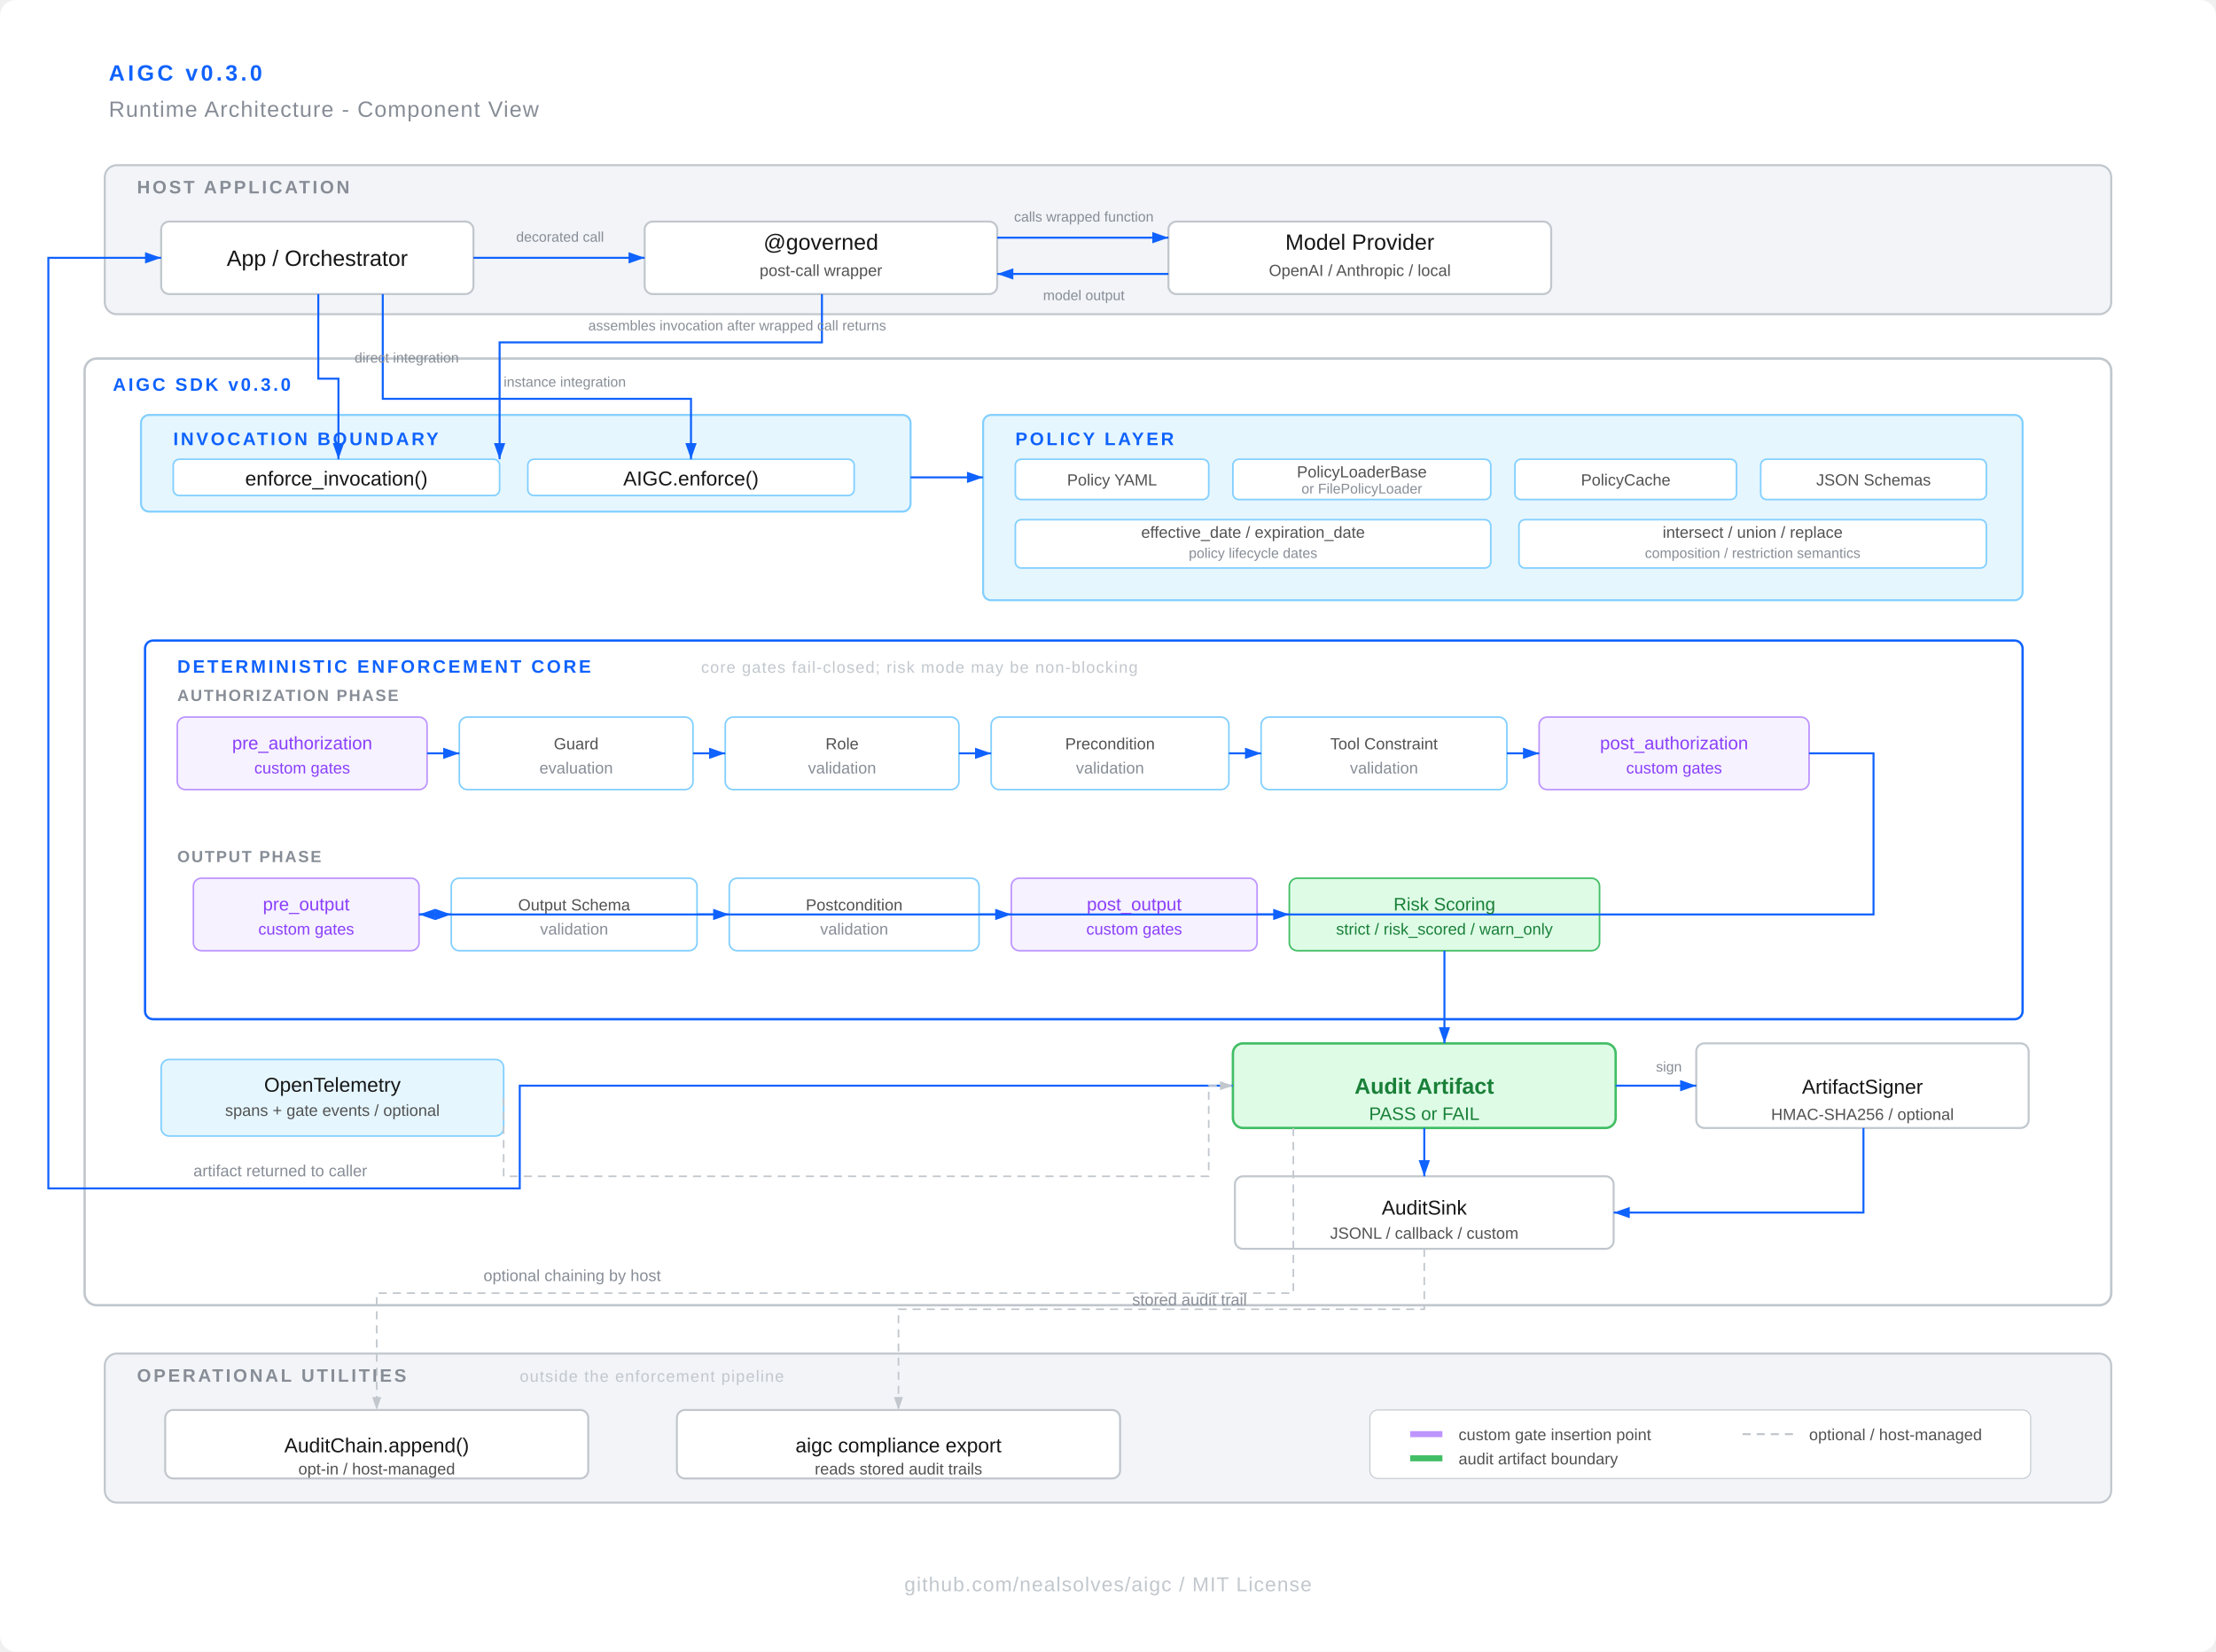
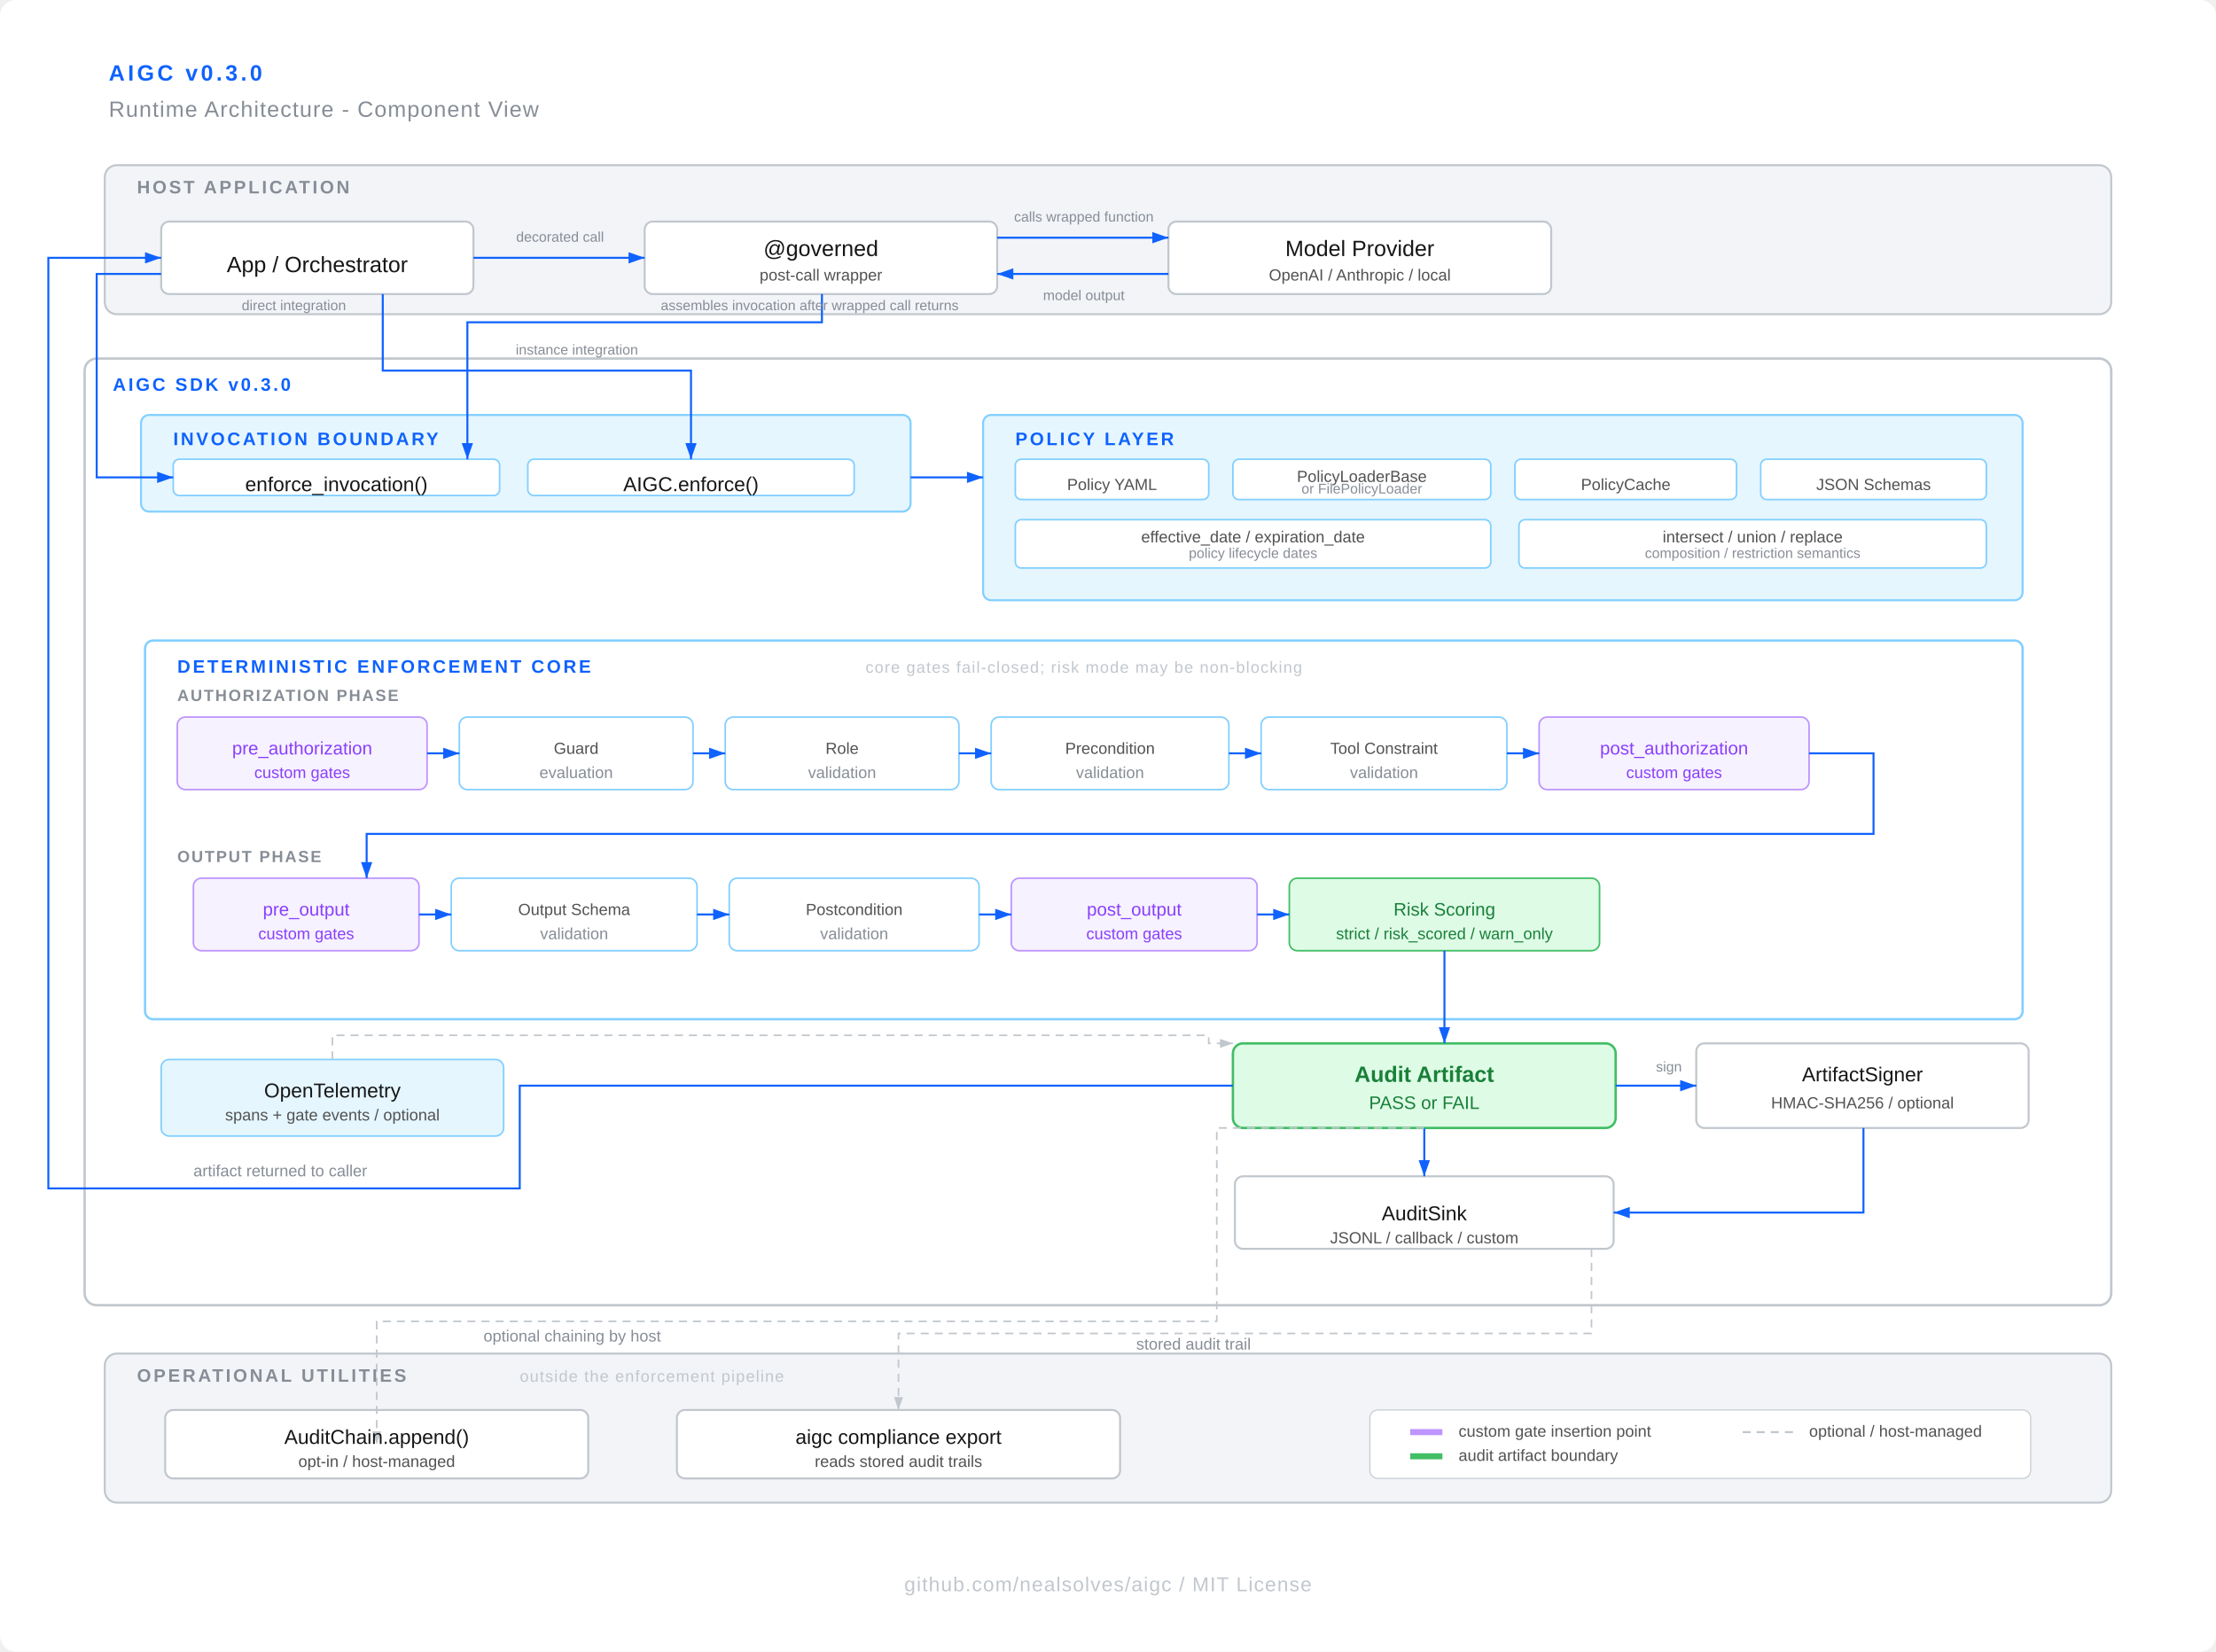
<svg xmlns="http://www.w3.org/2000/svg" viewBox="0 0 1100 820">
  <defs>
    <style>
      svg {
        font-family: 'IBM Plex Sans', Arial, sans-serif;
      }

      .mono {
        font-family: 'IBM Plex Mono', 'IBM Plex Sans', Arial, sans-serif;
      }

      .title {
        fill: #0f62fe;
        font-size: 11px;
        font-weight: 700;
        letter-spacing: 1.5px;
      }

      .subtitle {
        fill: #878d96;
        font-size: 11px;
        letter-spacing: 0.5px;
      }

      .section {
        fill: #878d96;
        font-size: 9px;
        font-weight: 600;
        letter-spacing: 1.2px;
      }

      .section-blue {
        fill: #0f62fe;
        font-size: 9px;
        font-weight: 700;
        letter-spacing: 1.2px;
      }

      .group-label {
        fill: #878d96;
        font-size: 8px;
        font-weight: 600;
        letter-spacing: 0.8px;
      }

      .caption {
        fill: #878d96;
        font-size: 8px;
      }

      .tiny {
        fill: #878d96;
        font-size: 7px;
      }

      .label {
        fill: #161616;
        font-size: 11px;
        font-weight: 500;
+         text-anchor: middle;
+         dominant-baseline: middle;
      }

      .label-mid {
        fill: #161616;
        font-size: 10px;
        font-weight: 500;
+         text-anchor: middle;
+         dominant-baseline: middle;
      }

      .detail {
        fill: #525252;
        font-size: 8px;
+         dominant-baseline: middle;
      }

      .detail-mid {
        fill: #878d96;
        font-size: 8px;
+         dominant-baseline: middle;
      }

      .note {
        fill: #c1c7cd;
        font-size: 8px;
        letter-spacing: 0.5px;
      }

      .host-wrap {
        fill: #f2f4f8;
        stroke: #c1c7cd;
        stroke-width: 1;
      }

      .host-box,
      .sink-box,
      .signer-box,
      .ops-box,
      .legend-box {
        fill: #ffffff;
        stroke: #c1c7cd;
        stroke-width: 1;
      }

      .sdk-wrap {
        fill: none;
        stroke: #c1c7cd;
        stroke-width: 1.2;
      }

      .inv-wrap,
      .policy-wrap {
        fill: #e5f6ff;
        stroke: #82cfff;
        stroke-width: 1;
      }

      .inv-box,
      .policy-box {
        fill: #ffffff;
        stroke: #82cfff;
        stroke-width: 0.8;
      }

      .core-wrap {
        fill: #ffffff;
-         stroke: #0f62fe;
+         stroke: #82cfff;
        stroke-width: 1.15;
      }

      .otel-box {
        fill: #e5f6ff;
        stroke: #82cfff;
        stroke-width: 0.8;
      }

      .custom-box {
        fill: #f6f2ff;
        stroke: #be95ff;
        stroke-width: 0.8;
      }

      .risk-box {
        fill: #defbe6;
        stroke: #42be65;
        stroke-width: 0.8;
      }

      .artifact-box {
        fill: #defbe6;
        stroke: #42be65;
        stroke-width: 1.2;
      }

      .ops-wrap {
        fill: #f2f4f8;
        stroke: #c1c7cd;
        stroke-width: 1;
      }

      .legend-wrap {
        fill: #ffffff;
        stroke: #c1c7cd;
        stroke-width: 0.5;
      }

      .purple {
        fill: #8a3ffc;
        font-size: 9px;
        font-weight: 500;
+         text-anchor: middle;
+         dominant-baseline: middle;
      }

      .purple-sub {
        fill: #8a3ffc;
        font-size: 8px;
+         text-anchor: middle;
+         dominant-baseline: middle;
      }

      .green {
        fill: #198038;
        font-size: 11px;
        font-weight: 600;
+         text-anchor: middle;
+         dominant-baseline: middle;
      }

      .green-mid {
        fill: #198038;
        font-size: 9px;
        font-weight: 500;
+         text-anchor: middle;
+         dominant-baseline: middle;
      }

      .green-sub {
        fill: #198038;
        font-size: 9px;
+         text-anchor: middle;
+         dominant-baseline: middle;
      }

      .green-detail {
        fill: #198038;
        font-size: 8px;
+         text-anchor: middle;
+         dominant-baseline: middle;
      }

      .conn {
        fill: none;
        stroke: #0f62fe;
        stroke-width: 1;
      }

      .conn-dim {
        fill: none;
        stroke: #c1c7cd;
        stroke-width: 0.8;
        stroke-dasharray: 4 3;
      }

      .legend-purple {
        stroke: #be95ff;
        stroke-width: 3;
      }

      .legend-dim {
        stroke: #c1c7cd;
        stroke-width: 1;
        stroke-dasharray: 4 3;
      }

      .legend-green {
        stroke: #42be65;
        stroke-width: 3;
      }

      .watermark {
        fill: #c1c7cd;
        font-size: 10px;
        letter-spacing: 0.5px;
      }
    </style>
    <marker id="arrow" viewBox="0 0 10 7" refX="10" refY="3.5" markerWidth="8" markerHeight="6" orient="auto">
      <path d="M0 0 L10 3.5 L0 7 z" fill="#0f62fe" />
    </marker>
    <marker id="arrow-dim" viewBox="0 0 10 7" refX="10" refY="3.5" markerWidth="8" markerHeight="6" orient="auto">
      <path d="M0 0 L10 3.5 L0 7 z" fill="#c1c7cd" />
    </marker>
  </defs>
  <rect width="1100" height="820" fill="#ffffff" rx="8" />
  <text class="title mono" x="54" y="40">AIGC v0.3.0</text>
  <text class="subtitle mono" x="54" y="58">Runtime Architecture - Component View</text>
  <rect class="host-wrap" x="52" y="82" width="996" height="74" rx="6" />
  <rect class="sdk-wrap" x="42" y="178" width="1006" height="470" rx="6" />
  <rect class="inv-wrap" x="70" y="206" width="382" height="48" rx="4" />
  <rect class="policy-wrap" x="488" y="206" width="516" height="92" rx="4" />
  <rect class="core-wrap" x="72" y="318" width="932" height="188" rx="4" />
  <rect class="otel-box" x="80" y="526" width="170" height="38" rx="4" />
  <rect class="artifact-box" x="612" y="518" width="190" height="42" rx="5" />
  <rect class="signer-box" x="842" y="518" width="165" height="42" rx="4" />
  <rect class="sink-box" x="613" y="584" width="188" height="36" rx="4" />
  <rect class="ops-wrap" x="52" y="672" width="996" height="74" rx="6" />
  <rect class="host-box" x="80" y="110" width="155" height="36" rx="4" />
  <rect class="host-box" x="320" y="110" width="175" height="36" rx="4" />
  <rect class="host-box" x="580" y="110" width="190" height="36" rx="4" />
  <rect class="inv-box" x="86" y="228" width="162" height="18" rx="3" />
  <rect class="inv-box" x="262" y="228" width="162" height="18" rx="3" />
  <rect class="policy-box" x="504" y="228" width="96" height="20" rx="3" />
  <rect class="policy-box" x="612" y="228" width="128" height="20" rx="3" />
  <rect class="policy-box" x="752" y="228" width="110" height="20" rx="3" />
  <rect class="policy-box" x="874" y="228" width="112" height="20" rx="3" />
  <rect class="policy-box" x="504" y="258" width="236" height="24" rx="3" />
  <rect class="policy-box" x="754" y="258" width="232" height="24" rx="3" />
  <rect class="custom-box" x="88" y="356" width="124" height="36" rx="4" />
  <rect class="inv-box" x="228" y="356" width="116" height="36" rx="4" />
  <rect class="inv-box" x="360" y="356" width="116" height="36" rx="4" />
  <rect class="inv-box" x="492" y="356" width="118" height="36" rx="4" />
  <rect class="inv-box" x="626" y="356" width="122" height="36" rx="4" />
  <rect class="custom-box" x="764" y="356" width="134" height="36" rx="4" />
  <rect class="custom-box" x="96" y="436" width="112" height="36" rx="4" />
  <rect class="inv-box" x="224" y="436" width="122" height="36" rx="4" />
  <rect class="inv-box" x="362" y="436" width="124" height="36" rx="4" />
  <rect class="custom-box" x="502" y="436" width="122" height="36" rx="4" />
  <rect class="risk-box" x="640" y="436" width="154" height="36" rx="4" />
  <rect class="ops-box" x="82" y="700" width="210" height="34" rx="4" />
  <rect class="ops-box" x="336" y="700" width="220" height="34" rx="4" />
  <rect class="legend-wrap" x="680" y="700" width="328" height="34" rx="4" />
  <g>
    <line class="conn" x1="235" y1="128" x2="320" y2="128" marker-end="url(#arrow)" />
    <line class="conn" x1="495" y1="118" x2="580" y2="118" marker-end="url(#arrow)" />
    <line class="conn" x1="580" y1="136" x2="495" y2="136" marker-end="url(#arrow)" />
-     <polyline class="conn" points="158,146 158,188 168,188 168,228" marker-end="url(#arrow)" />
-     <polyline class="conn" points="190,146 190,198 343,198 343,228" marker-end="url(#arrow)" />
-     <polyline class="conn" points="408,146 408,170 248,170 248,228" marker-end="url(#arrow)" />
+     <polyline class="conn" points="80,136 48,136 48,237 86,237" marker-end="url(#arrow)" />
+     <polyline class="conn" points="190,146 190,184 343,184 343,228" marker-end="url(#arrow)" />
+     <polyline class="conn" points="408,146 408,160 232,160 232,228" marker-end="url(#arrow)" />
    <line class="conn" x1="452" y1="237" x2="488" y2="237" marker-end="url(#arrow)" />
    <line class="conn" x1="212" y1="374" x2="228" y2="374" marker-end="url(#arrow)" />
    <line class="conn" x1="344" y1="374" x2="360" y2="374" marker-end="url(#arrow)" />
    <line class="conn" x1="476" y1="374" x2="492" y2="374" marker-end="url(#arrow)" />
    <line class="conn" x1="610" y1="374" x2="626" y2="374" marker-end="url(#arrow)" />
    <line class="conn" x1="748" y1="374" x2="764" y2="374" marker-end="url(#arrow)" />
-     <polyline class="conn" points="898,374 930,374 930,454 208,454" marker-end="url(#arrow)" />
+     <polyline class="conn" points="898,374 930,374 930,414 182,414 182,436" marker-end="url(#arrow)" />
    <line class="conn" x1="208" y1="454" x2="224" y2="454" marker-end="url(#arrow)" />
    <line class="conn" x1="346" y1="454" x2="362" y2="454" marker-end="url(#arrow)" />
    <line class="conn" x1="486" y1="454" x2="502" y2="454" marker-end="url(#arrow)" />
    <line class="conn" x1="624" y1="454" x2="640" y2="454" marker-end="url(#arrow)" />
    <line class="conn" x1="717" y1="472" x2="717" y2="518" marker-end="url(#arrow)" />
    <line class="conn" x1="802" y1="539" x2="842" y2="539" marker-end="url(#arrow)" />
    <line class="conn" x1="707" y1="560" x2="707" y2="584" marker-end="url(#arrow)" />
    <polyline class="conn" points="925,560 925,602 801,602" marker-end="url(#arrow)" />
    <polyline class="conn" points="612,539 258,539 258,590 24,590 24,128 80,128" marker-end="url(#arrow)" />
-     <polyline class="conn-dim" points="250,545 250,584 600,584 600,539 612,539" marker-end="url(#arrow-dim)" />
-     <polyline class="conn-dim" points="642,560 642,642 187,642 187,700" marker-end="url(#arrow-dim)" />
-     <polyline class="conn-dim" points="707,620 707,650 446,650 446,700" marker-end="url(#arrow-dim)" />
+     <polyline class="conn-dim" points="165,526 165,514 600,514 600,518 612,518" marker-end="url(#arrow-dim)" />
+     <polyline class="conn-dim" points="707,560 604,560 604,656 187,656 187,717" marker-end="url(#arrow-dim)" />
+     <polyline class="conn-dim" points="790,620 790,662 446,662 446,700" marker-end="url(#arrow-dim)" />
  </g>
  <g>
    <text class="section mono" x="68" y="96">HOST APPLICATION</text>
    <text class="label" x="157.5" y="132" text-anchor="middle">App / Orchestrator</text>
    <text class="label mono" x="407.5" y="124" text-anchor="middle">@governed</text>
    <text class="detail" x="407.5" y="137" text-anchor="middle">post-call wrapper</text>
    <text class="label" x="675" y="124" text-anchor="middle">Model Provider</text>
    <text class="detail" x="675" y="137" text-anchor="middle">OpenAI / Anthropic / local</text>
    <text class="tiny" x="278" y="120" text-anchor="middle">decorated call</text>
    <text class="tiny" x="538" y="110" text-anchor="middle">calls wrapped function</text>
    <text class="tiny" x="538" y="149" text-anchor="middle">model output</text>
    <text class="section-blue mono" x="56" y="194">AIGC SDK v0.3.0</text>
-     <text class="tiny" x="176" y="180">direct integration</text>
-     <text class="tiny" x="250" y="192">instance integration</text>
-     <text class="tiny" x="292" y="164">assembles invocation after wrapped call returns</text>
+     <text class="tiny" x="120" y="154">direct integration</text>
+     <text class="tiny" x="256" y="176">instance integration</text>
+     <text class="tiny" x="328" y="154">assembles invocation after wrapped call returns</text>
    <text class="section-blue mono" x="86" y="221">INVOCATION BOUNDARY</text>
    <text class="label-mid mono" x="167" y="241" text-anchor="middle">enforce_invocation()</text>
    <text class="label-mid mono" x="343" y="241" text-anchor="middle">AIGC.enforce()</text>
    <text class="section-blue mono" x="504" y="221">POLICY LAYER</text>
    <text class="detail" x="552" y="241" text-anchor="middle">Policy YAML</text>
    <text class="detail" x="676" y="237" text-anchor="middle">PolicyLoaderBase</text>
    <text class="tiny" x="676" y="245" text-anchor="middle">or FilePolicyLoader</text>
    <text class="detail" x="807" y="241" text-anchor="middle">PolicyCache</text>
    <text class="detail" x="930" y="241" text-anchor="middle">JSON Schemas</text>
    <text class="detail mono" x="622" y="267" text-anchor="middle">effective_date / expiration_date</text>
    <text class="tiny" x="622" y="277" text-anchor="middle">policy lifecycle dates</text>
    <text class="detail mono" x="870" y="267" text-anchor="middle">intersect / union / replace</text>
    <text class="tiny" x="870" y="277" text-anchor="middle">composition / restriction semantics</text>
    <text class="section-blue mono" x="88" y="334">DETERMINISTIC ENFORCEMENT CORE</text>
-     <text class="note" x="348" y="334">core gates fail-closed; risk mode may be non-blocking</text>
+     <text class="note" x="538" y="334" text-anchor="middle">core gates fail-closed; risk mode may be non-blocking</text>
    <text class="group-label mono" x="88" y="348">AUTHORIZATION PHASE</text>
    <text class="group-label mono" x="88" y="428">OUTPUT PHASE</text>
    <text class="purple mono" x="150" y="372" text-anchor="middle">pre_authorization</text>
    <text class="purple-sub" x="150" y="384" text-anchor="middle">custom gates</text>
    <text class="detail" x="286" y="372" text-anchor="middle">Guard</text>
    <text class="detail-mid" x="286" y="384" text-anchor="middle">evaluation</text>
    <text class="detail" x="418" y="372" text-anchor="middle">Role</text>
    <text class="detail-mid" x="418" y="384" text-anchor="middle">validation</text>
    <text class="detail" x="551" y="372" text-anchor="middle">Precondition</text>
    <text class="detail-mid" x="551" y="384" text-anchor="middle">validation</text>
    <text class="detail" x="687" y="372" text-anchor="middle">Tool Constraint</text>
    <text class="detail-mid" x="687" y="384" text-anchor="middle">validation</text>
    <text class="purple mono" x="831" y="372" text-anchor="middle">post_authorization</text>
    <text class="purple-sub" x="831" y="384" text-anchor="middle">custom gates</text>
    <text class="purple mono" x="152" y="452" text-anchor="middle">pre_output</text>
    <text class="purple-sub" x="152" y="464" text-anchor="middle">custom gates</text>
    <text class="detail" x="285" y="452" text-anchor="middle">Output Schema</text>
    <text class="detail-mid" x="285" y="464" text-anchor="middle">validation</text>
    <text class="detail" x="424" y="452" text-anchor="middle">Postcondition</text>
    <text class="detail-mid" x="424" y="464" text-anchor="middle">validation</text>
    <text class="purple mono" x="563" y="452" text-anchor="middle">post_output</text>
    <text class="purple-sub" x="563" y="464" text-anchor="middle">custom gates</text>
    <text class="green-mid" x="717" y="452" text-anchor="middle">Risk Scoring</text>
    <text class="green-detail" x="717" y="464" text-anchor="middle">strict / risk_scored / warn_only</text>
    <text class="label-mid" x="165" y="542" text-anchor="middle">OpenTelemetry</text>
    <text class="detail" x="165" y="554" text-anchor="middle">spans + gate events / optional</text>
-     <text class="green" x="707" y="543" text-anchor="middle">Audit Artifact</text>
-     <text class="green-sub" x="707" y="556" text-anchor="middle">PASS or FAIL</text>
-     <text class="label-mid" x="924.5" y="543" text-anchor="middle">ArtifactSigner</text>
-     <text class="detail mono" x="924.5" y="556" text-anchor="middle">HMAC-SHA256 / optional</text>
+     <text class="green" x="707" y="534" text-anchor="middle">Audit Artifact</text>
+     <text class="green-sub" x="707" y="548" text-anchor="middle">PASS or FAIL</text>
+     <text class="label-mid" x="924.5" y="534" text-anchor="middle">ArtifactSigner</text>
+     <text class="detail mono" x="924.5" y="548" text-anchor="middle">HMAC-SHA256 / optional</text>
    <text class="tiny" x="822" y="532">sign</text>
    <text class="label-mid" x="707" y="603" text-anchor="middle">AuditSink</text>
    <text class="detail" x="707" y="615" text-anchor="middle">JSONL / callback / custom</text>
    <text class="caption" x="96" y="584">artifact returned to caller</text>
-     <text class="caption" x="240" y="636">optional chaining by host</text>
-     <text class="caption" x="562" y="648">stored audit trail</text>
+     <text class="caption" x="240" y="666">optional chaining by host</text>
+     <text class="caption" x="564" y="670">stored audit trail</text>
    <text class="section mono" x="68" y="686">OPERATIONAL UTILITIES</text>
    <text class="note" x="258" y="686">outside the enforcement pipeline</text>
-     <text class="label-mid mono" x="187" y="721" text-anchor="middle">AuditChain.append()</text>
-     <text class="detail" x="187" y="732" text-anchor="middle">opt-in / host-managed</text>
-     <text class="label-mid mono" x="446" y="721" text-anchor="middle">aigc compliance export</text>
-     <text class="detail" x="446" y="732" text-anchor="middle">reads stored audit trails</text>
-     <line class="legend-purple" x1="700" y1="712" x2="716" y2="712" />
-     <text class="detail" x="724" y="715">custom gate insertion point</text>
-     <line class="legend-dim" x1="865" y1="712" x2="890" y2="712" />
-     <text class="detail" x="898" y="715">optional / host-managed</text>
-     <line class="legend-green" x1="700" y1="724" x2="716" y2="724" />
-     <text class="detail" x="724" y="727">audit artifact boundary</text>
+     <text class="label-mid mono" x="187" y="714" text-anchor="middle">AuditChain.append()</text>
+     <text class="detail" x="187" y="726" text-anchor="middle">opt-in / host-managed</text>
+     <text class="label-mid mono" x="446" y="714" text-anchor="middle">aigc compliance export</text>
+     <text class="detail" x="446" y="726" text-anchor="middle">reads stored audit trails</text>
+     <line class="legend-purple" x1="700" y1="711" x2="716" y2="711" />
+     <text class="detail" x="724" y="711">custom gate insertion point</text>
+     <line class="legend-dim" x1="865" y1="711" x2="890" y2="711" />
+     <text class="detail" x="898" y="711">optional / host-managed</text>
+     <line class="legend-green" x1="700" y1="723" x2="716" y2="723" />
+     <text class="detail" x="724" y="723">audit artifact boundary</text>
    <text class="watermark mono" x="550" y="790" text-anchor="middle">github.com/nealsolves/aigc / MIT License</text>
  </g>
</svg>
